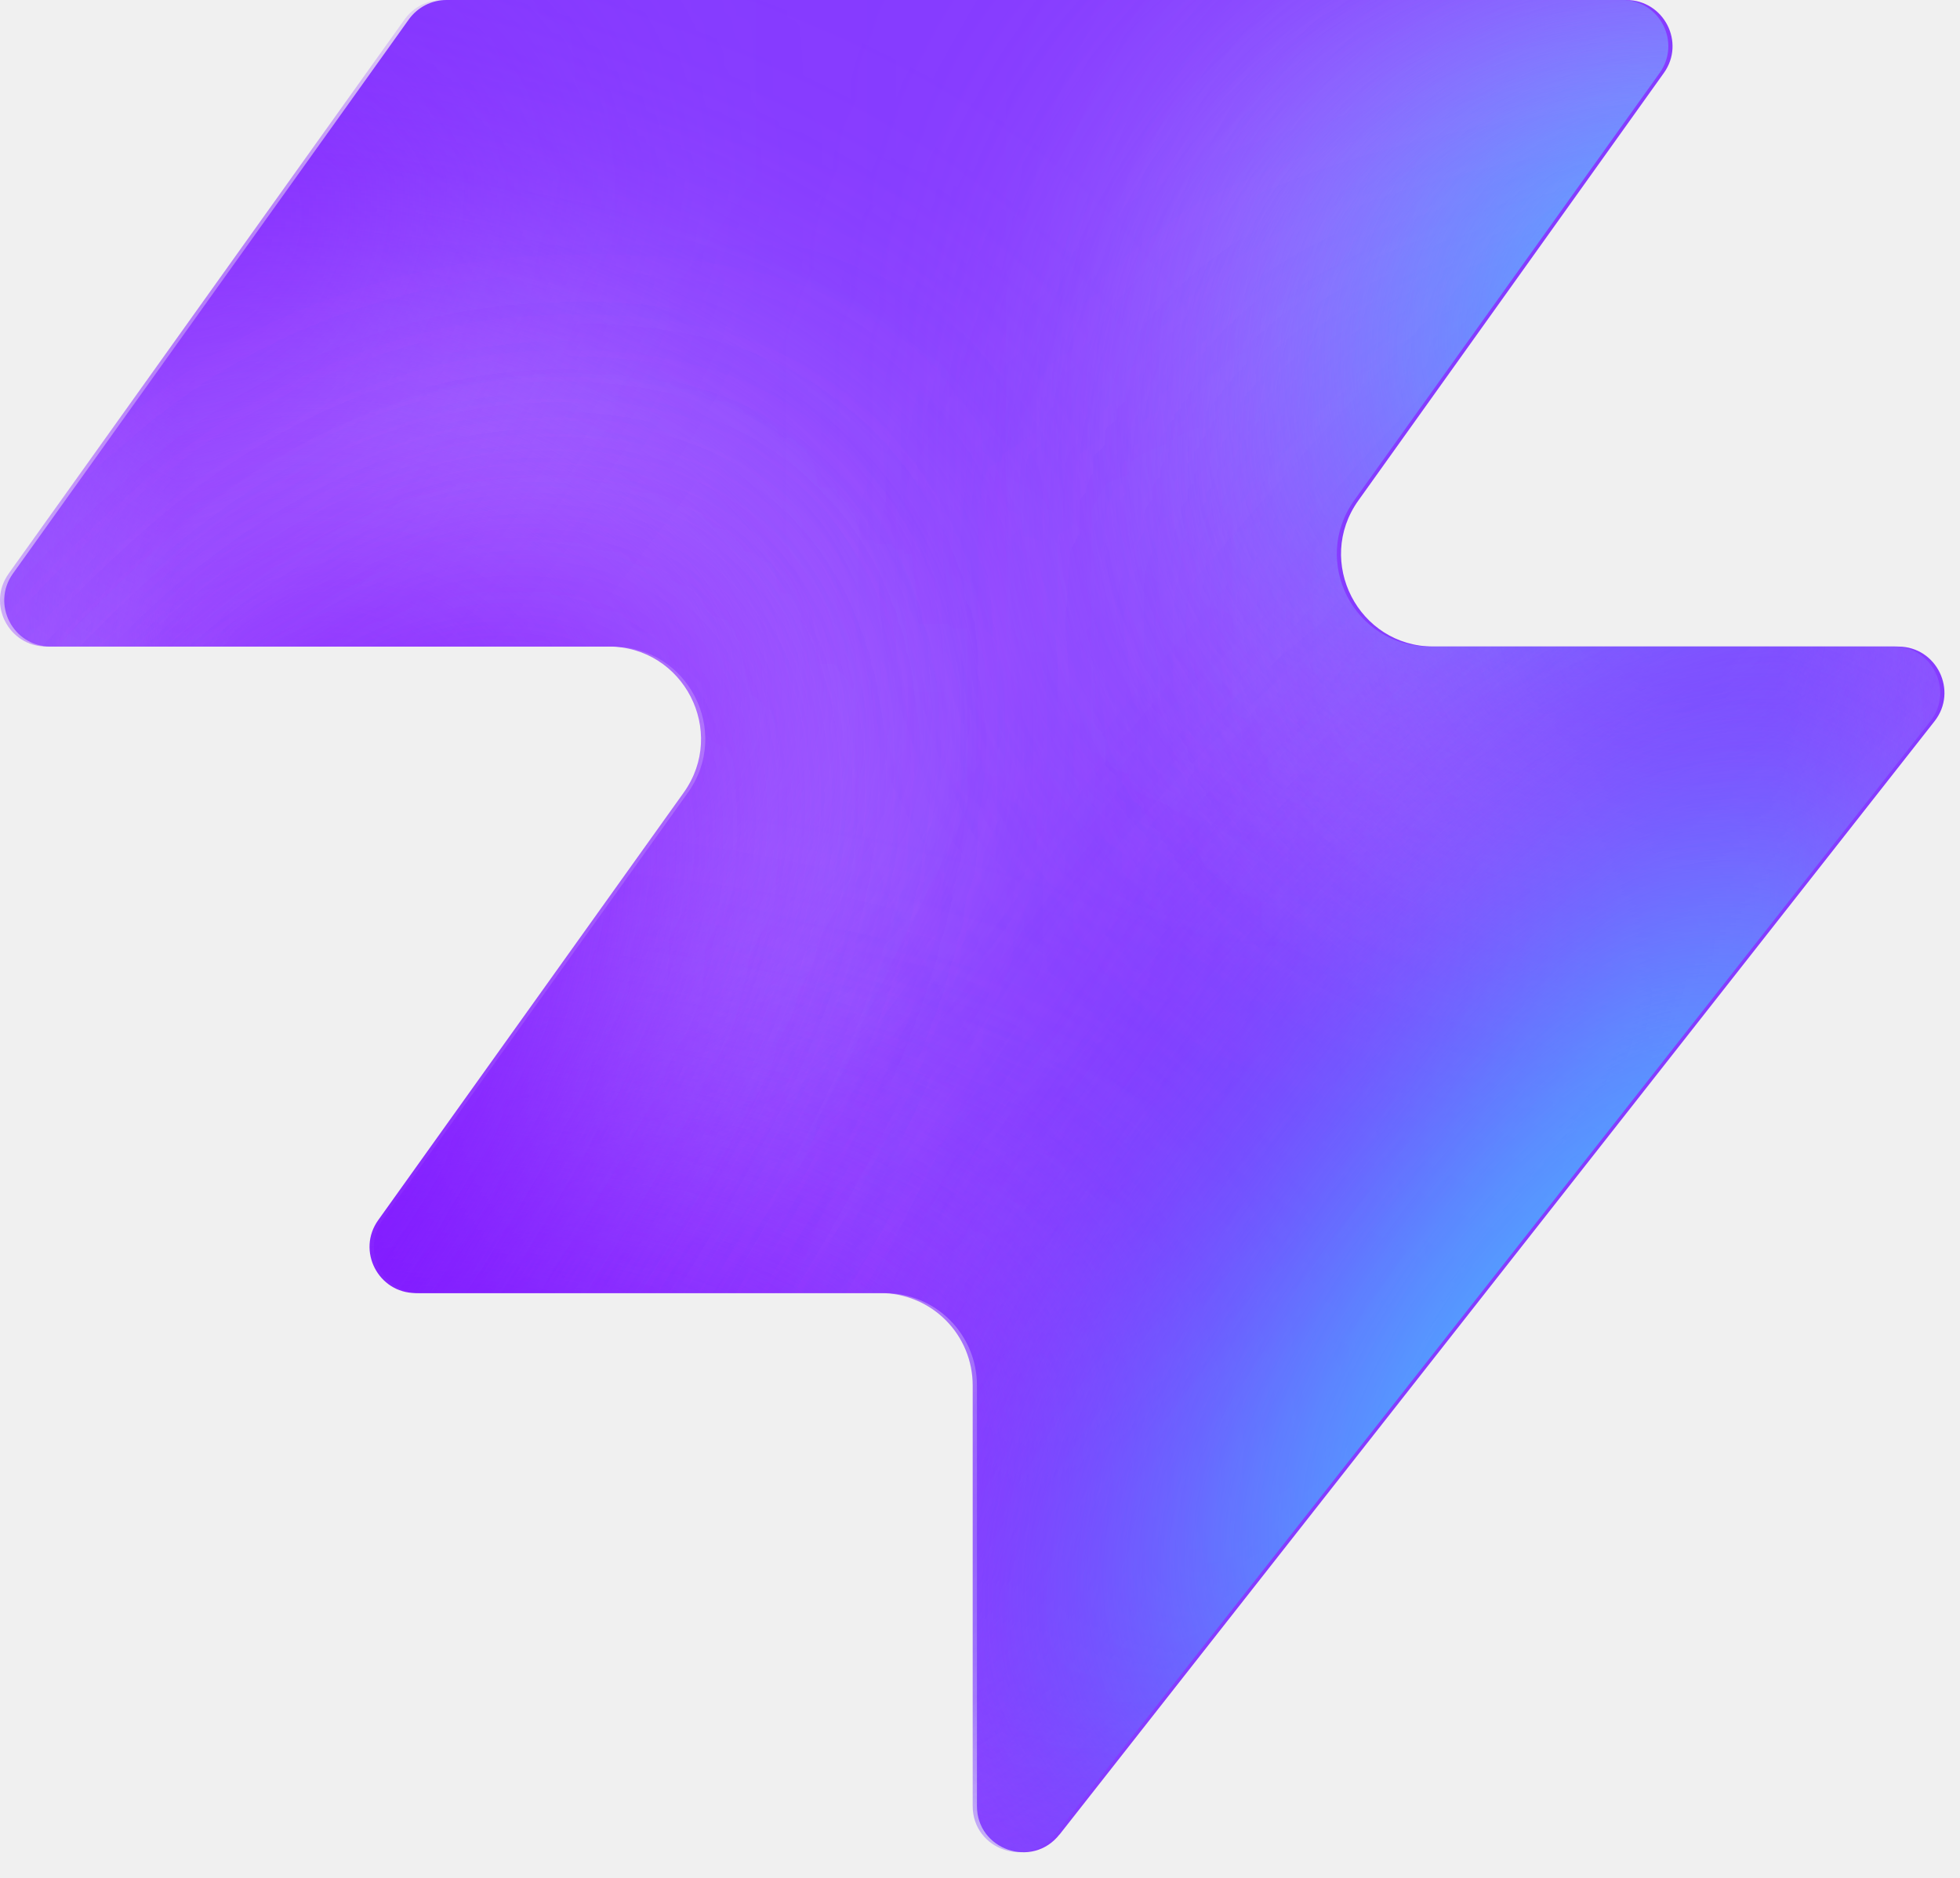
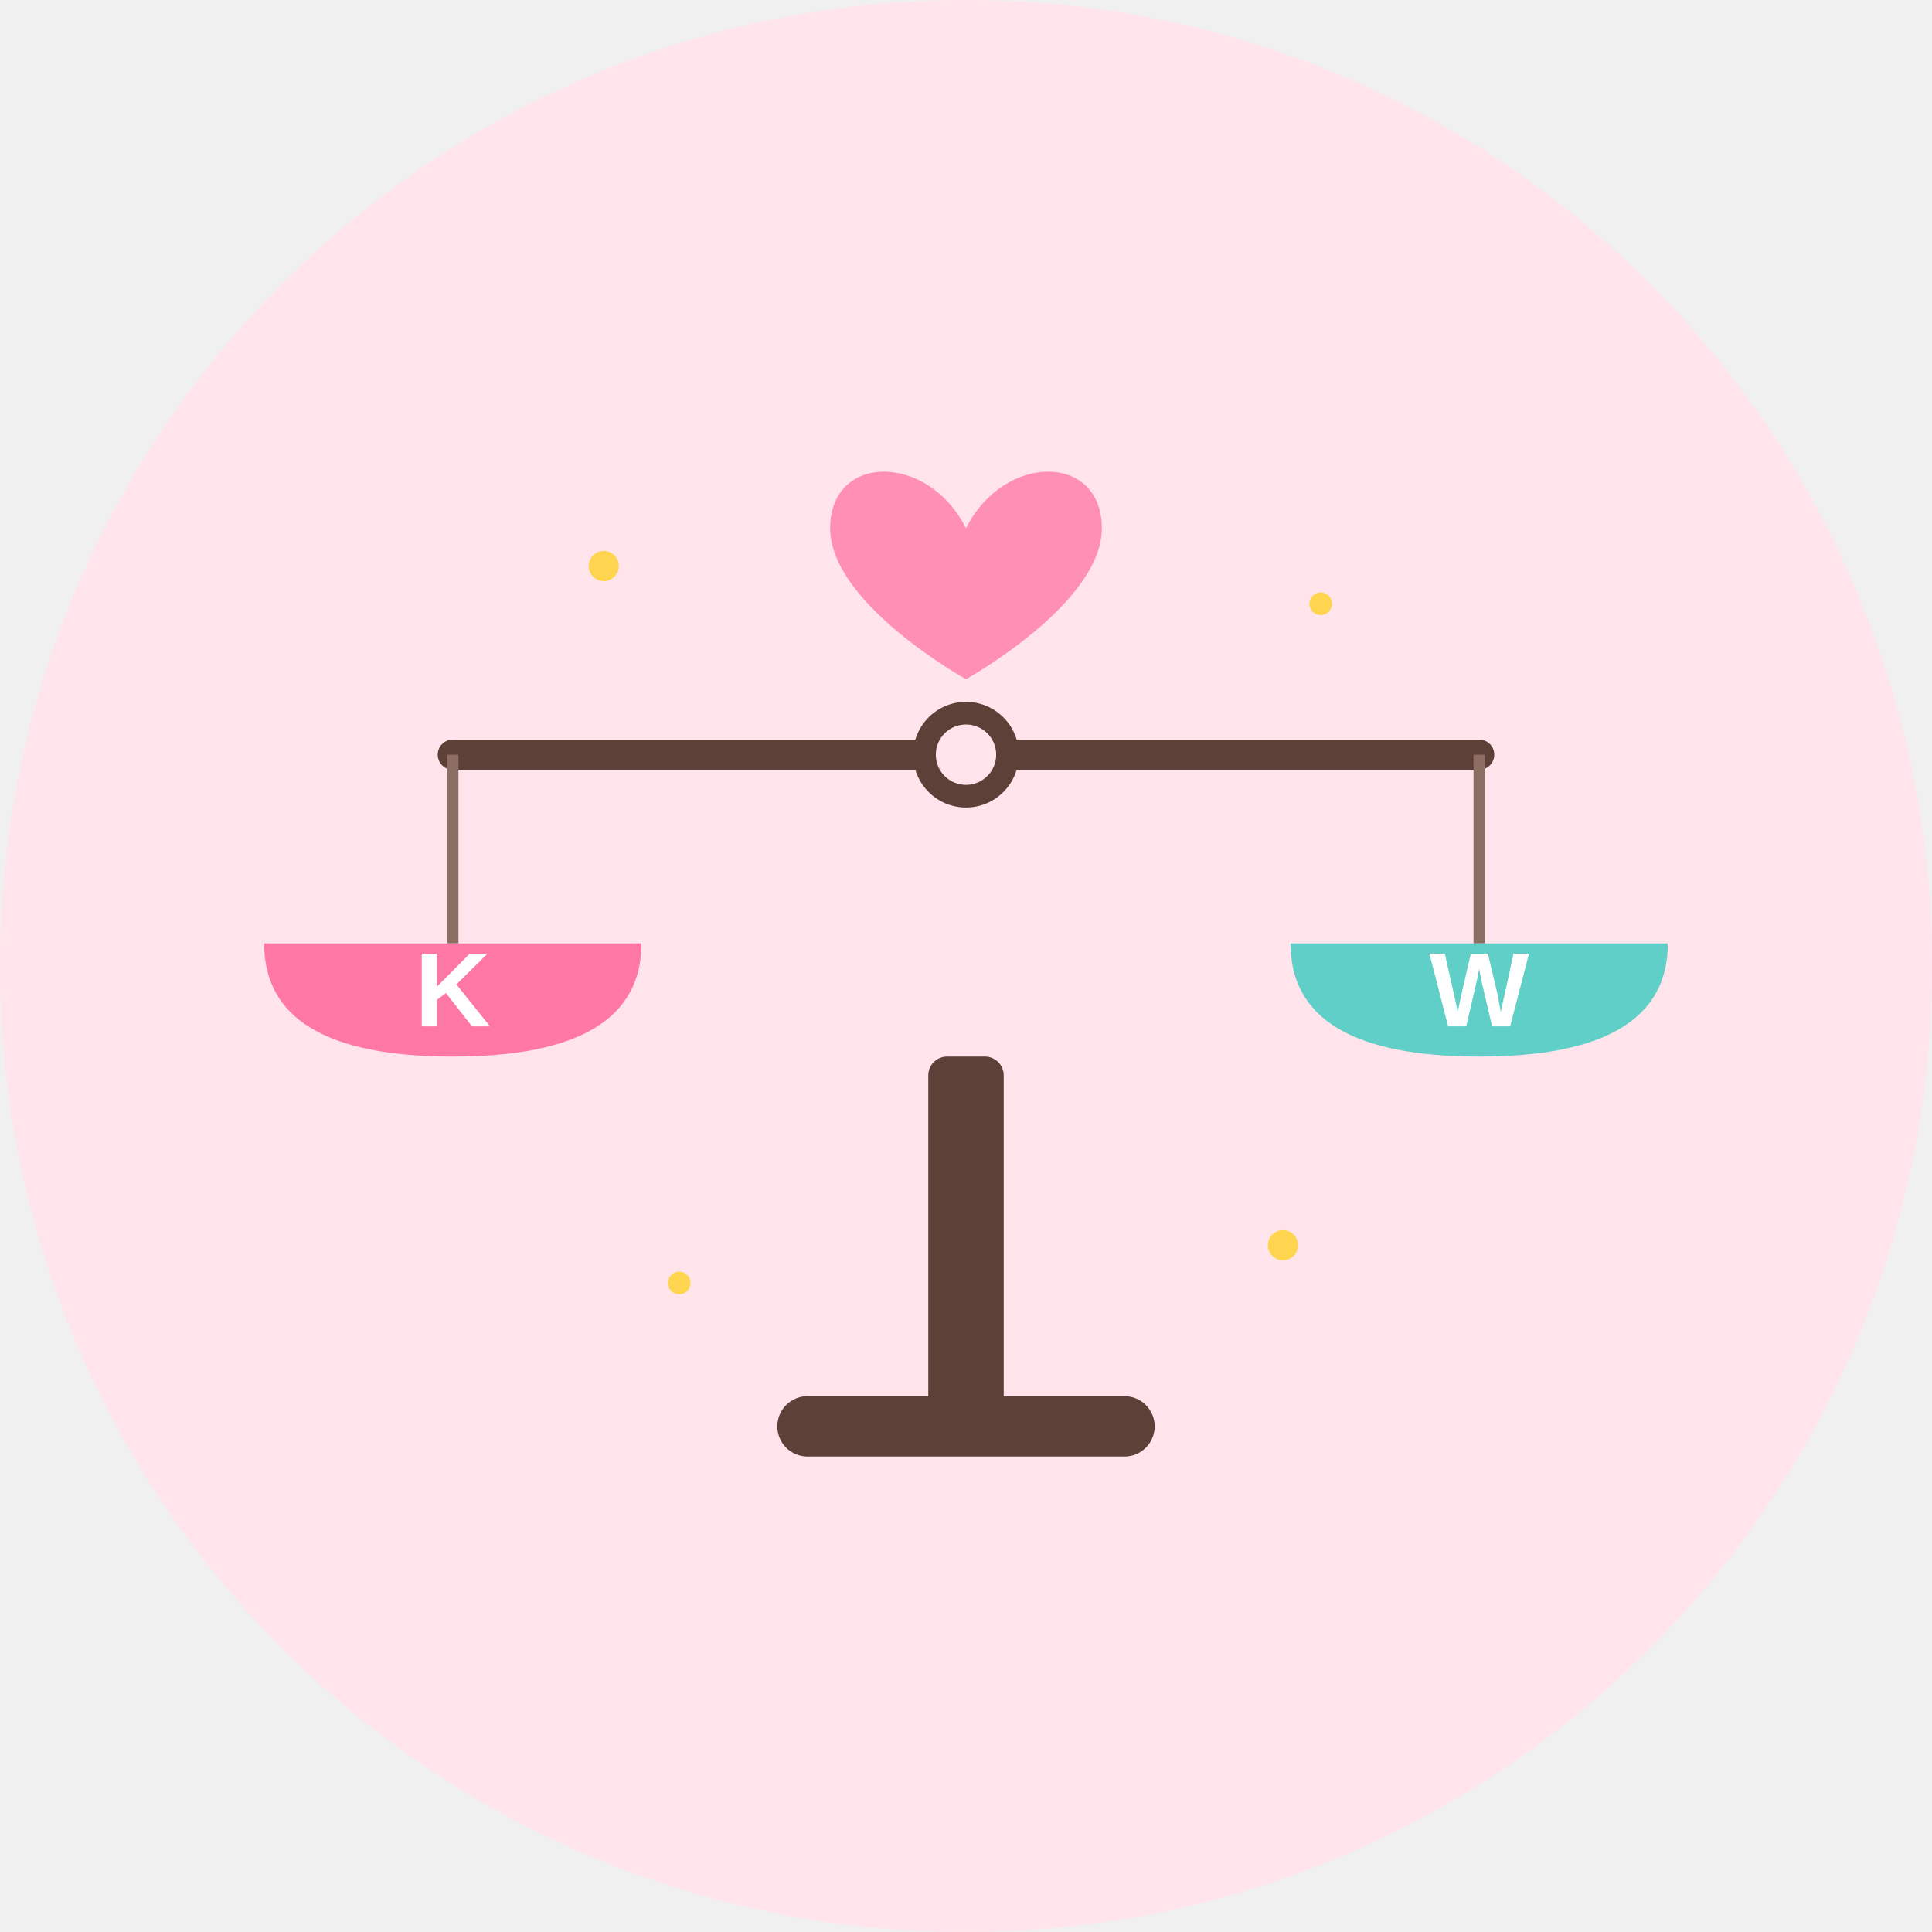
- <svg xmlns="http://www.w3.org/2000/svg" width="48" height="46" fill="none" viewBox="0 0 48 46">
-   <path fill="#863bff" d="M25.946 44.938c-.664.845-2.021.375-2.021-.698V33.937a2.26 2.26 0 0 0-2.262-2.262H10.287c-.92 0-1.456-1.04-.92-1.788l7.48-10.471c1.07-1.497 0-3.578-1.842-3.578H1.237c-.92 0-1.456-1.04-.92-1.788L10.013.474c.214-.297.556-.474.92-.474h28.894c.92 0 1.456 1.04.92 1.788l-7.48 10.471c-1.07 1.498 0 3.579 1.842 3.579h11.377c.943 0 1.473 1.088.89 1.83L25.947 44.94z" style="fill:#863bff;fill:color(display-p3 .525 .23 1);fill-opacity:1" />
-   <mask id="a" width="48" height="46" x="0" y="0" maskUnits="userSpaceOnUse" style="mask-type:alpha">
-     <path fill="#000" d="M25.842 44.938c-.664.844-2.021.375-2.021-.698V33.937a2.26 2.26 0 0 0-2.262-2.262H10.183c-.92 0-1.456-1.04-.92-1.788l7.48-10.471c1.07-1.498 0-3.579-1.842-3.579H1.133c-.92 0-1.456-1.04-.92-1.787L9.91.473c.214-.297.556-.474.92-.474h28.894c.92 0 1.456 1.04.92 1.788l-7.48 10.471c-1.07 1.498 0 3.578 1.842 3.578h11.377c.943 0 1.473 1.088.89 1.832L25.843 44.94z" style="fill:#000;fill-opacity:1" />
-   </mask>
-   <g mask="url(#a)">
-     <g filter="url(#b)">
-       <ellipse cx="5.508" cy="14.704" fill="#ede6ff" rx="5.508" ry="14.704" style="fill:#ede6ff;fill:color(display-p3 .927 .903 1);fill-opacity:1" transform="matrix(.00324 1 1 -.00324 -4.47 31.516)" />
-     </g>
-     <g filter="url(#c)">
-       <ellipse cx="10.399" cy="29.851" fill="#ede6ff" rx="10.399" ry="29.851" style="fill:#ede6ff;fill:color(display-p3 .927 .903 1);fill-opacity:1" transform="matrix(.00324 1 1 -.00324 -39.328 7.883)" />
-     </g>
-     <g filter="url(#d)">
-       <ellipse cx="5.508" cy="30.487" fill="#7e14ff" rx="5.508" ry="30.487" style="fill:#7e14ff;fill:color(display-p3 .492 .077 1);fill-opacity:1" transform="rotate(89.814 -25.913 -14.639)scale(1 -1)" />
-     </g>
-     <g filter="url(#e)">
-       <ellipse cx="5.508" cy="30.599" fill="#7e14ff" rx="5.508" ry="30.599" style="fill:#7e14ff;fill:color(display-p3 .492 .077 1);fill-opacity:1" transform="rotate(89.814 -32.644 -3.334)scale(1 -1)" />
-     </g>
-     <g filter="url(#f)">
-       <ellipse cx="5.508" cy="30.599" fill="#7e14ff" rx="5.508" ry="30.599" style="fill:#7e14ff;fill:color(display-p3 .492 .077 1);fill-opacity:1" transform="matrix(.00324 1 1 -.00324 -34.34 30.47)" />
-     </g>
-     <g filter="url(#g)">
-       <ellipse cx="14.072" cy="22.078" fill="#ede6ff" rx="14.072" ry="22.078" style="fill:#ede6ff;fill:color(display-p3 .927 .903 1);fill-opacity:1" transform="rotate(93.35 24.506 48.493)scale(-1 1)" />
-     </g>
-     <g filter="url(#h)">
-       <ellipse cx="3.47" cy="21.501" fill="#7e14ff" rx="3.47" ry="21.501" style="fill:#7e14ff;fill:color(display-p3 .492 .077 1);fill-opacity:1" transform="rotate(89.009 28.708 47.59)scale(-1 1)" />
-     </g>
-     <g filter="url(#i)">
-       <ellipse cx="3.47" cy="21.501" fill="#7e14ff" rx="3.47" ry="21.501" style="fill:#7e14ff;fill:color(display-p3 .492 .077 1);fill-opacity:1" transform="rotate(89.009 28.708 47.59)scale(-1 1)" />
-     </g>
-     <g filter="url(#j)">
-       <ellipse cx=".387" cy="8.972" fill="#7e14ff" rx="4.407" ry="29.108" style="fill:#7e14ff;fill:color(display-p3 .492 .077 1);fill-opacity:1" transform="rotate(39.51 .387 8.972)" />
-     </g>
-     <g filter="url(#k)">
-       <ellipse cx="47.523" cy="-6.092" fill="#7e14ff" rx="4.407" ry="29.108" style="fill:#7e14ff;fill:color(display-p3 .492 .077 1);fill-opacity:1" transform="rotate(37.892 47.523 -6.092)" />
-     </g>
-     <g filter="url(#l)">
-       <ellipse cx="41.412" cy="6.333" fill="#47bfff" rx="5.971" ry="9.665" style="fill:#47bfff;fill:color(display-p3 .28 .748 1);fill-opacity:1" transform="rotate(37.892 41.412 6.333)" />
-     </g>
-     <g filter="url(#m)">
-       <ellipse cx="-1.879" cy="38.332" fill="#7e14ff" rx="4.407" ry="29.108" style="fill:#7e14ff;fill:color(display-p3 .492 .077 1);fill-opacity:1" transform="rotate(37.892 -1.88 38.332)" />
-     </g>
-     <g filter="url(#n)">
-       <ellipse cx="-1.879" cy="38.332" fill="#7e14ff" rx="4.407" ry="29.108" style="fill:#7e14ff;fill:color(display-p3 .492 .077 1);fill-opacity:1" transform="rotate(37.892 -1.88 38.332)" />
-     </g>
-     <g filter="url(#o)">
-       <ellipse cx="35.651" cy="29.907" fill="#7e14ff" rx="4.407" ry="29.108" style="fill:#7e14ff;fill:color(display-p3 .492 .077 1);fill-opacity:1" transform="rotate(37.892 35.651 29.907)" />
-     </g>
-     <g filter="url(#p)">
-       <ellipse cx="38.418" cy="32.4" fill="#47bfff" rx="5.971" ry="15.297" style="fill:#47bfff;fill:color(display-p3 .28 .748 1);fill-opacity:1" transform="rotate(37.892 38.418 32.4)" />
-     </g>
-   </g>
-   <defs>
-     <filter id="b" width="60.045" height="41.654" x="-19.77" y="16.149" color-interpolation-filters="sRGB" filterUnits="userSpaceOnUse">
-       <feFlood flood-opacity="0" result="BackgroundImageFix" />
-       <feBlend in="SourceGraphic" in2="BackgroundImageFix" result="shape" />
-       <feGaussianBlur result="effect1_foregroundBlur_2002_17158" stdDeviation="7.659" />
-     </filter>
-     <filter id="c" width="90.34" height="51.437" x="-54.613" y="-7.533" color-interpolation-filters="sRGB" filterUnits="userSpaceOnUse">
-       <feFlood flood-opacity="0" result="BackgroundImageFix" />
-       <feBlend in="SourceGraphic" in2="BackgroundImageFix" result="shape" />
-       <feGaussianBlur result="effect1_foregroundBlur_2002_17158" stdDeviation="7.659" />
-     </filter>
-     <filter id="d" width="79.355" height="29.4" x="-49.64" y="2.03" color-interpolation-filters="sRGB" filterUnits="userSpaceOnUse">
-       <feFlood flood-opacity="0" result="BackgroundImageFix" />
-       <feBlend in="SourceGraphic" in2="BackgroundImageFix" result="shape" />
-       <feGaussianBlur result="effect1_foregroundBlur_2002_17158" stdDeviation="4.596" />
-     </filter>
-     <filter id="e" width="79.579" height="29.4" x="-45.045" y="20.029" color-interpolation-filters="sRGB" filterUnits="userSpaceOnUse">
-       <feFlood flood-opacity="0" result="BackgroundImageFix" />
-       <feBlend in="SourceGraphic" in2="BackgroundImageFix" result="shape" />
-       <feGaussianBlur result="effect1_foregroundBlur_2002_17158" stdDeviation="4.596" />
-     </filter>
-     <filter id="f" width="79.579" height="29.4" x="-43.513" y="21.178" color-interpolation-filters="sRGB" filterUnits="userSpaceOnUse">
-       <feFlood flood-opacity="0" result="BackgroundImageFix" />
-       <feBlend in="SourceGraphic" in2="BackgroundImageFix" result="shape" />
-       <feGaussianBlur result="effect1_foregroundBlur_2002_17158" stdDeviation="4.596" />
-     </filter>
-     <filter id="g" width="74.749" height="58.852" x="15.756" y="-17.901" color-interpolation-filters="sRGB" filterUnits="userSpaceOnUse">
-       <feFlood flood-opacity="0" result="BackgroundImageFix" />
-       <feBlend in="SourceGraphic" in2="BackgroundImageFix" result="shape" />
-       <feGaussianBlur result="effect1_foregroundBlur_2002_17158" stdDeviation="7.659" />
-     </filter>
-     <filter id="h" width="61.377" height="25.362" x="23.548" y="2.284" color-interpolation-filters="sRGB" filterUnits="userSpaceOnUse">
-       <feFlood flood-opacity="0" result="BackgroundImageFix" />
-       <feBlend in="SourceGraphic" in2="BackgroundImageFix" result="shape" />
-       <feGaussianBlur result="effect1_foregroundBlur_2002_17158" stdDeviation="4.596" />
-     </filter>
-     <filter id="i" width="61.377" height="25.362" x="23.548" y="2.284" color-interpolation-filters="sRGB" filterUnits="userSpaceOnUse">
-       <feFlood flood-opacity="0" result="BackgroundImageFix" />
-       <feBlend in="SourceGraphic" in2="BackgroundImageFix" result="shape" />
-       <feGaussianBlur result="effect1_foregroundBlur_2002_17158" stdDeviation="4.596" />
-     </filter>
-     <filter id="j" width="56.045" height="63.649" x="-27.636" y="-22.853" color-interpolation-filters="sRGB" filterUnits="userSpaceOnUse">
-       <feFlood flood-opacity="0" result="BackgroundImageFix" />
-       <feBlend in="SourceGraphic" in2="BackgroundImageFix" result="shape" />
-       <feGaussianBlur result="effect1_foregroundBlur_2002_17158" stdDeviation="4.596" />
-     </filter>
-     <filter id="k" width="54.814" height="64.646" x="20.116" y="-38.415" color-interpolation-filters="sRGB" filterUnits="userSpaceOnUse">
-       <feFlood flood-opacity="0" result="BackgroundImageFix" />
-       <feBlend in="SourceGraphic" in2="BackgroundImageFix" result="shape" />
-       <feGaussianBlur result="effect1_foregroundBlur_2002_17158" stdDeviation="4.596" />
-     </filter>
-     <filter id="l" width="33.541" height="35.313" x="24.641" y="-11.323" color-interpolation-filters="sRGB" filterUnits="userSpaceOnUse">
-       <feFlood flood-opacity="0" result="BackgroundImageFix" />
-       <feBlend in="SourceGraphic" in2="BackgroundImageFix" result="shape" />
-       <feGaussianBlur result="effect1_foregroundBlur_2002_17158" stdDeviation="4.596" />
-     </filter>
-     <filter id="m" width="54.814" height="64.646" x="-29.286" y="6.009" color-interpolation-filters="sRGB" filterUnits="userSpaceOnUse">
-       <feFlood flood-opacity="0" result="BackgroundImageFix" />
-       <feBlend in="SourceGraphic" in2="BackgroundImageFix" result="shape" />
-       <feGaussianBlur result="effect1_foregroundBlur_2002_17158" stdDeviation="4.596" />
-     </filter>
-     <filter id="n" width="54.814" height="64.646" x="-29.286" y="6.009" color-interpolation-filters="sRGB" filterUnits="userSpaceOnUse">
-       <feFlood flood-opacity="0" result="BackgroundImageFix" />
-       <feBlend in="SourceGraphic" in2="BackgroundImageFix" result="shape" />
-       <feGaussianBlur result="effect1_foregroundBlur_2002_17158" stdDeviation="4.596" />
-     </filter>
-     <filter id="o" width="54.814" height="64.646" x="8.244" y="-2.416" color-interpolation-filters="sRGB" filterUnits="userSpaceOnUse">
-       <feFlood flood-opacity="0" result="BackgroundImageFix" />
-       <feBlend in="SourceGraphic" in2="BackgroundImageFix" result="shape" />
-       <feGaussianBlur result="effect1_foregroundBlur_2002_17158" stdDeviation="4.596" />
-     </filter>
-     <filter id="p" width="39.409" height="43.623" x="18.713" y="10.588" color-interpolation-filters="sRGB" filterUnits="userSpaceOnUse">
-       <feFlood flood-opacity="0" result="BackgroundImageFix" />
-       <feBlend in="SourceGraphic" in2="BackgroundImageFix" result="shape" />
-       <feGaussianBlur result="effect1_foregroundBlur_2002_17158" stdDeviation="4.596" />
-     </filter>
-   </defs>
+ <svg xmlns="http://www.w3.org/2000/svg" viewBox="0 0 512 512">
+   <circle cx="256" cy="256" r="256" fill="#FFE4EC" />
+   <rect x="246" y="280" width="20" height="100" rx="5" fill="#5D4037" />
+   <rect x="206" y="370" width="100" height="16" rx="8" fill="#5D4037" />
+   <line x1="120" y1="200" x2="392" y2="200" stroke="#5D4037" stroke-width="8" stroke-linecap="round" />
+   <circle cx="256" cy="200" r="14" fill="#5D4037" />
+   <circle cx="256" cy="200" r="8" fill="#FFE4EC" />
+   <line x1="120" y1="200" x2="120" y2="250" stroke="#8D6E63" stroke-width="3" />
+   <path d="M 70 250 Q 70 280 120 280 Q 170 280 170 250 Z" fill="#FF6B9D" opacity="0.9" />
+   <text x="120" y="272" text-anchor="middle" fill="white" font-size="28" font-weight="bold" font-family="Arial">K</text>
+   <line x1="392" y1="200" x2="392" y2="250" stroke="#8D6E63" stroke-width="3" />
+   <path d="M 342 250 Q 342 280 392 280 Q 442 280 442 250 Z" fill="#4ECDC4" opacity="0.9" />
+   <text x="392" y="272" text-anchor="middle" fill="white" font-size="28" font-weight="bold" font-family="Arial">W</text>
+   <path d="M 256 140 C 246 120, 220 120, 220 140 C 220 160, 256 180, 256 180 C 256 180, 292 160, 292 140 C 292 120, 266 120, 256 140 Z" fill="#FF6B9D" opacity="0.7" />
+   <circle cx="160" cy="150" r="4" fill="#FFD54F" />
+   <circle cx="350" cy="160" r="3" fill="#FFD54F" />
+   <circle cx="180" cy="340" r="3" fill="#FFD54F" />
+   <circle cx="340" cy="330" r="4" fill="#FFD54F" />
</svg>
